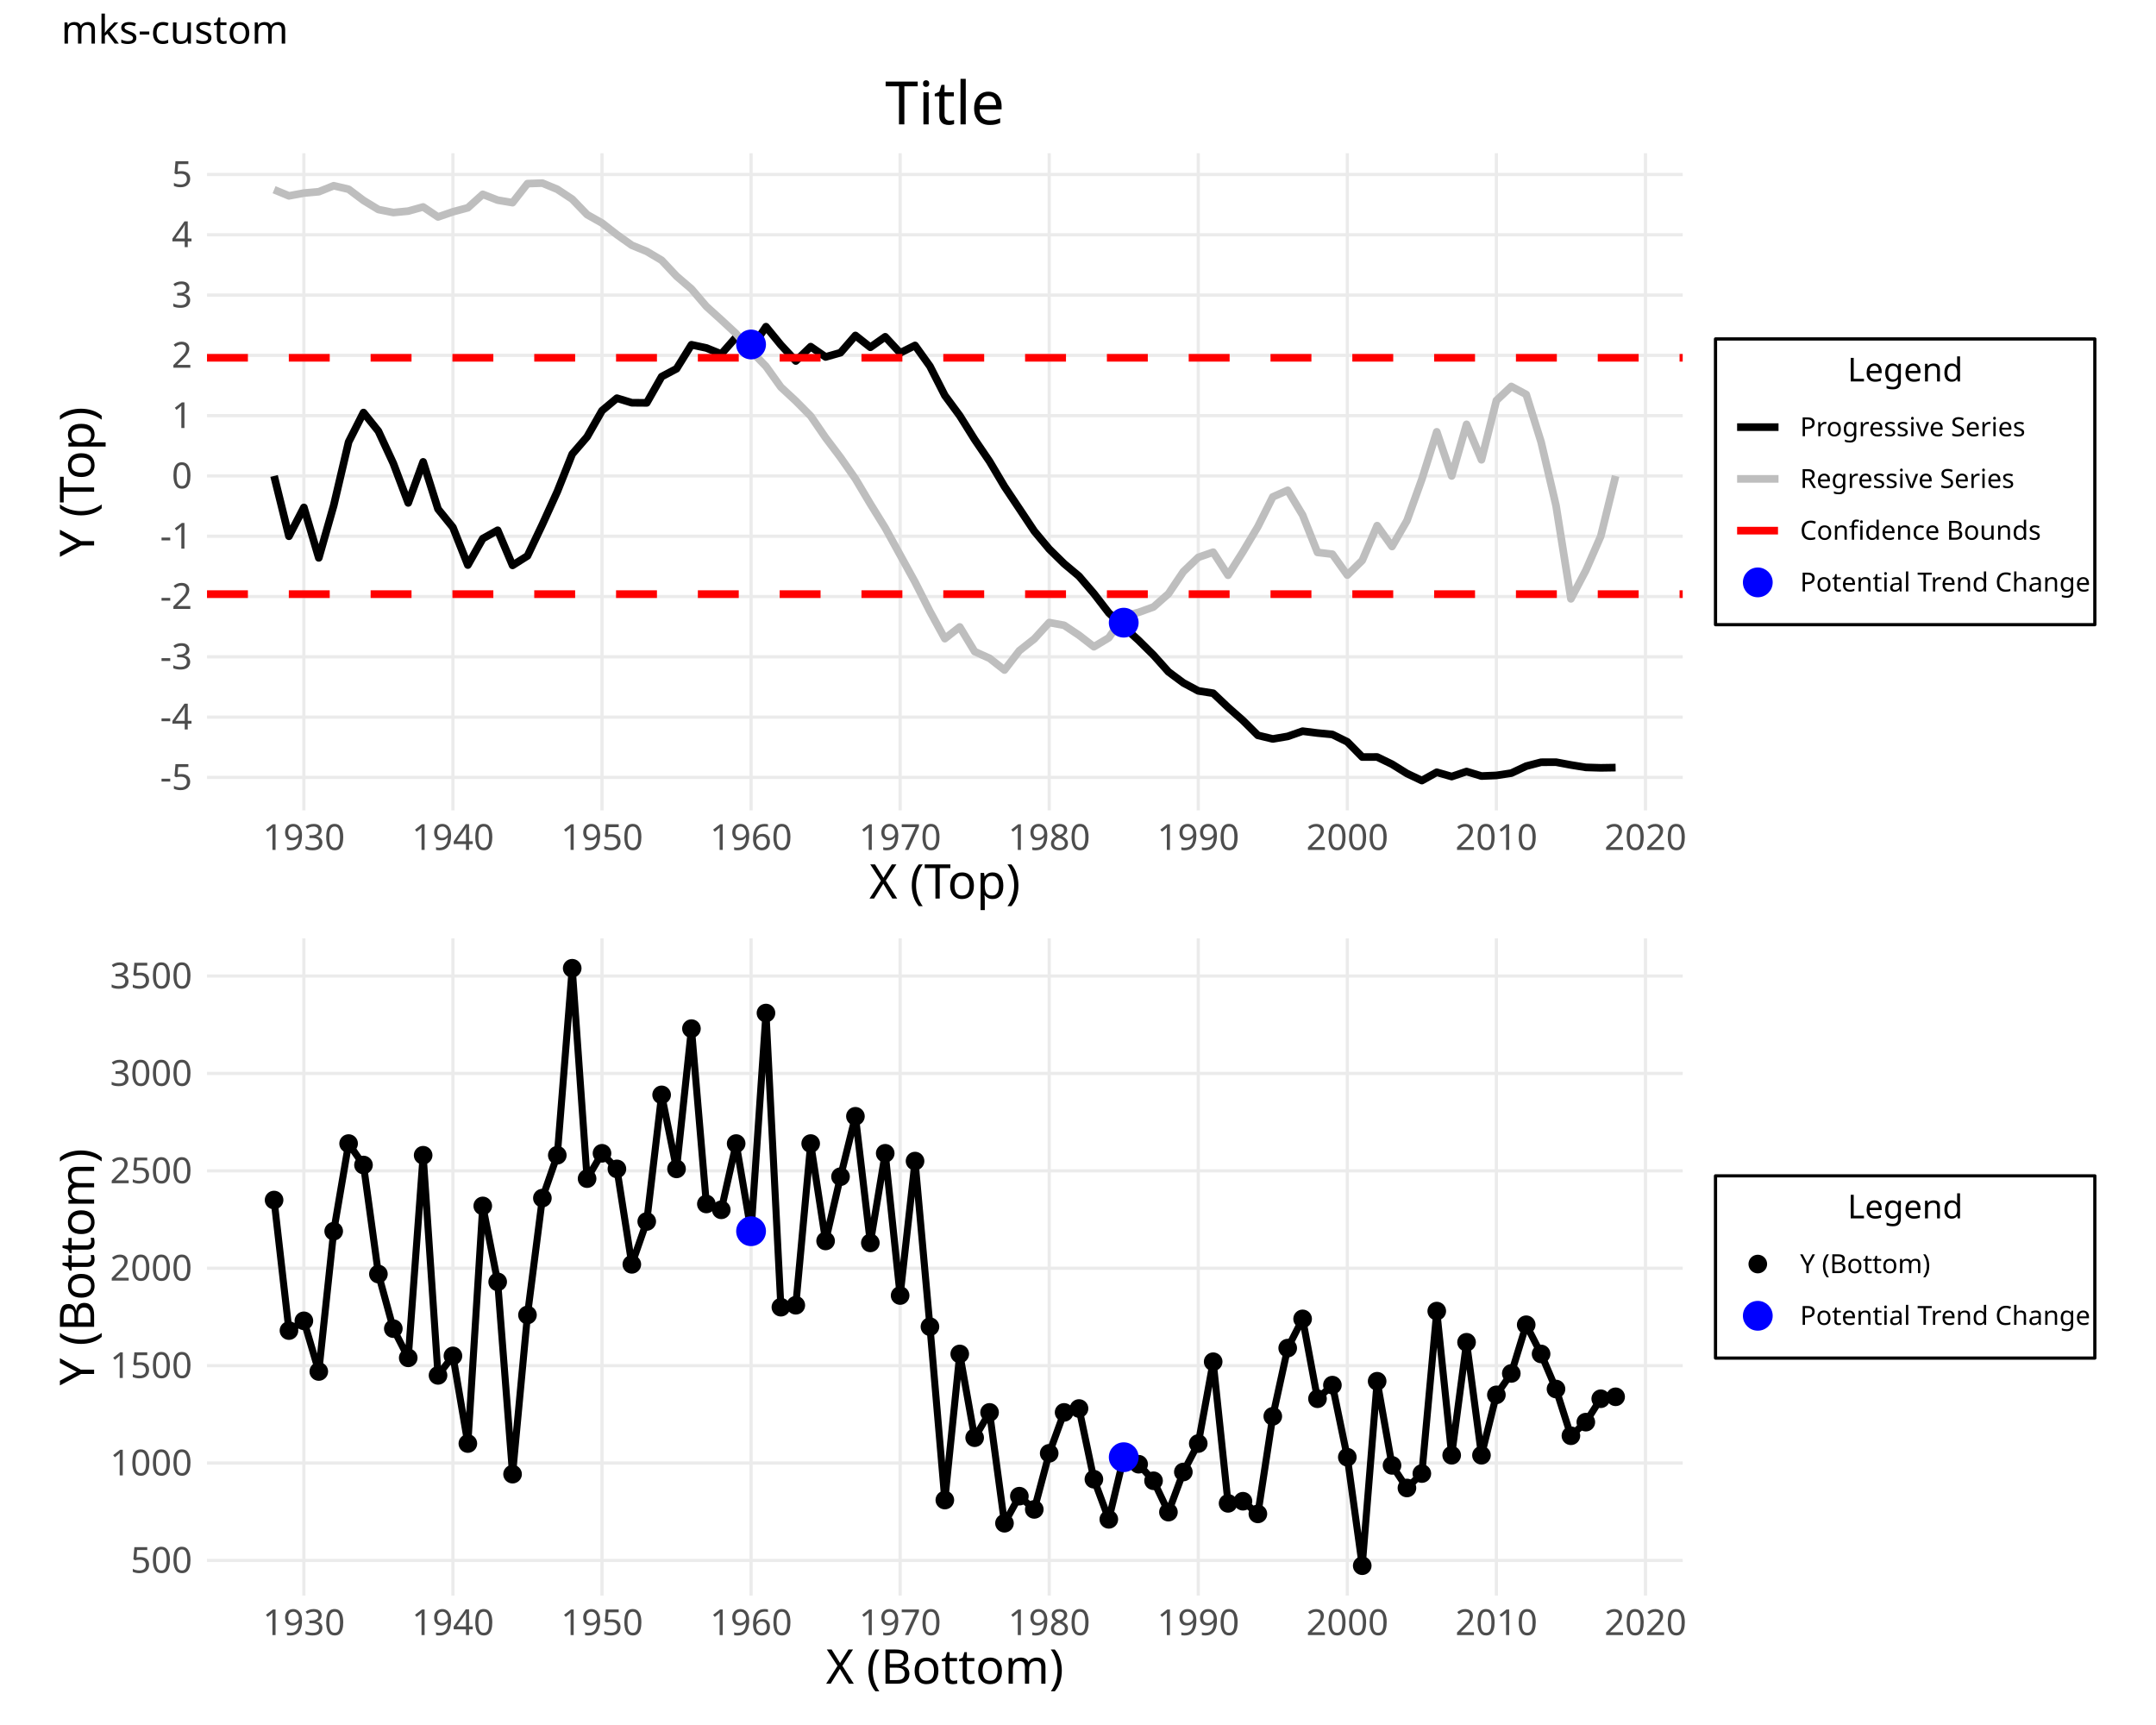
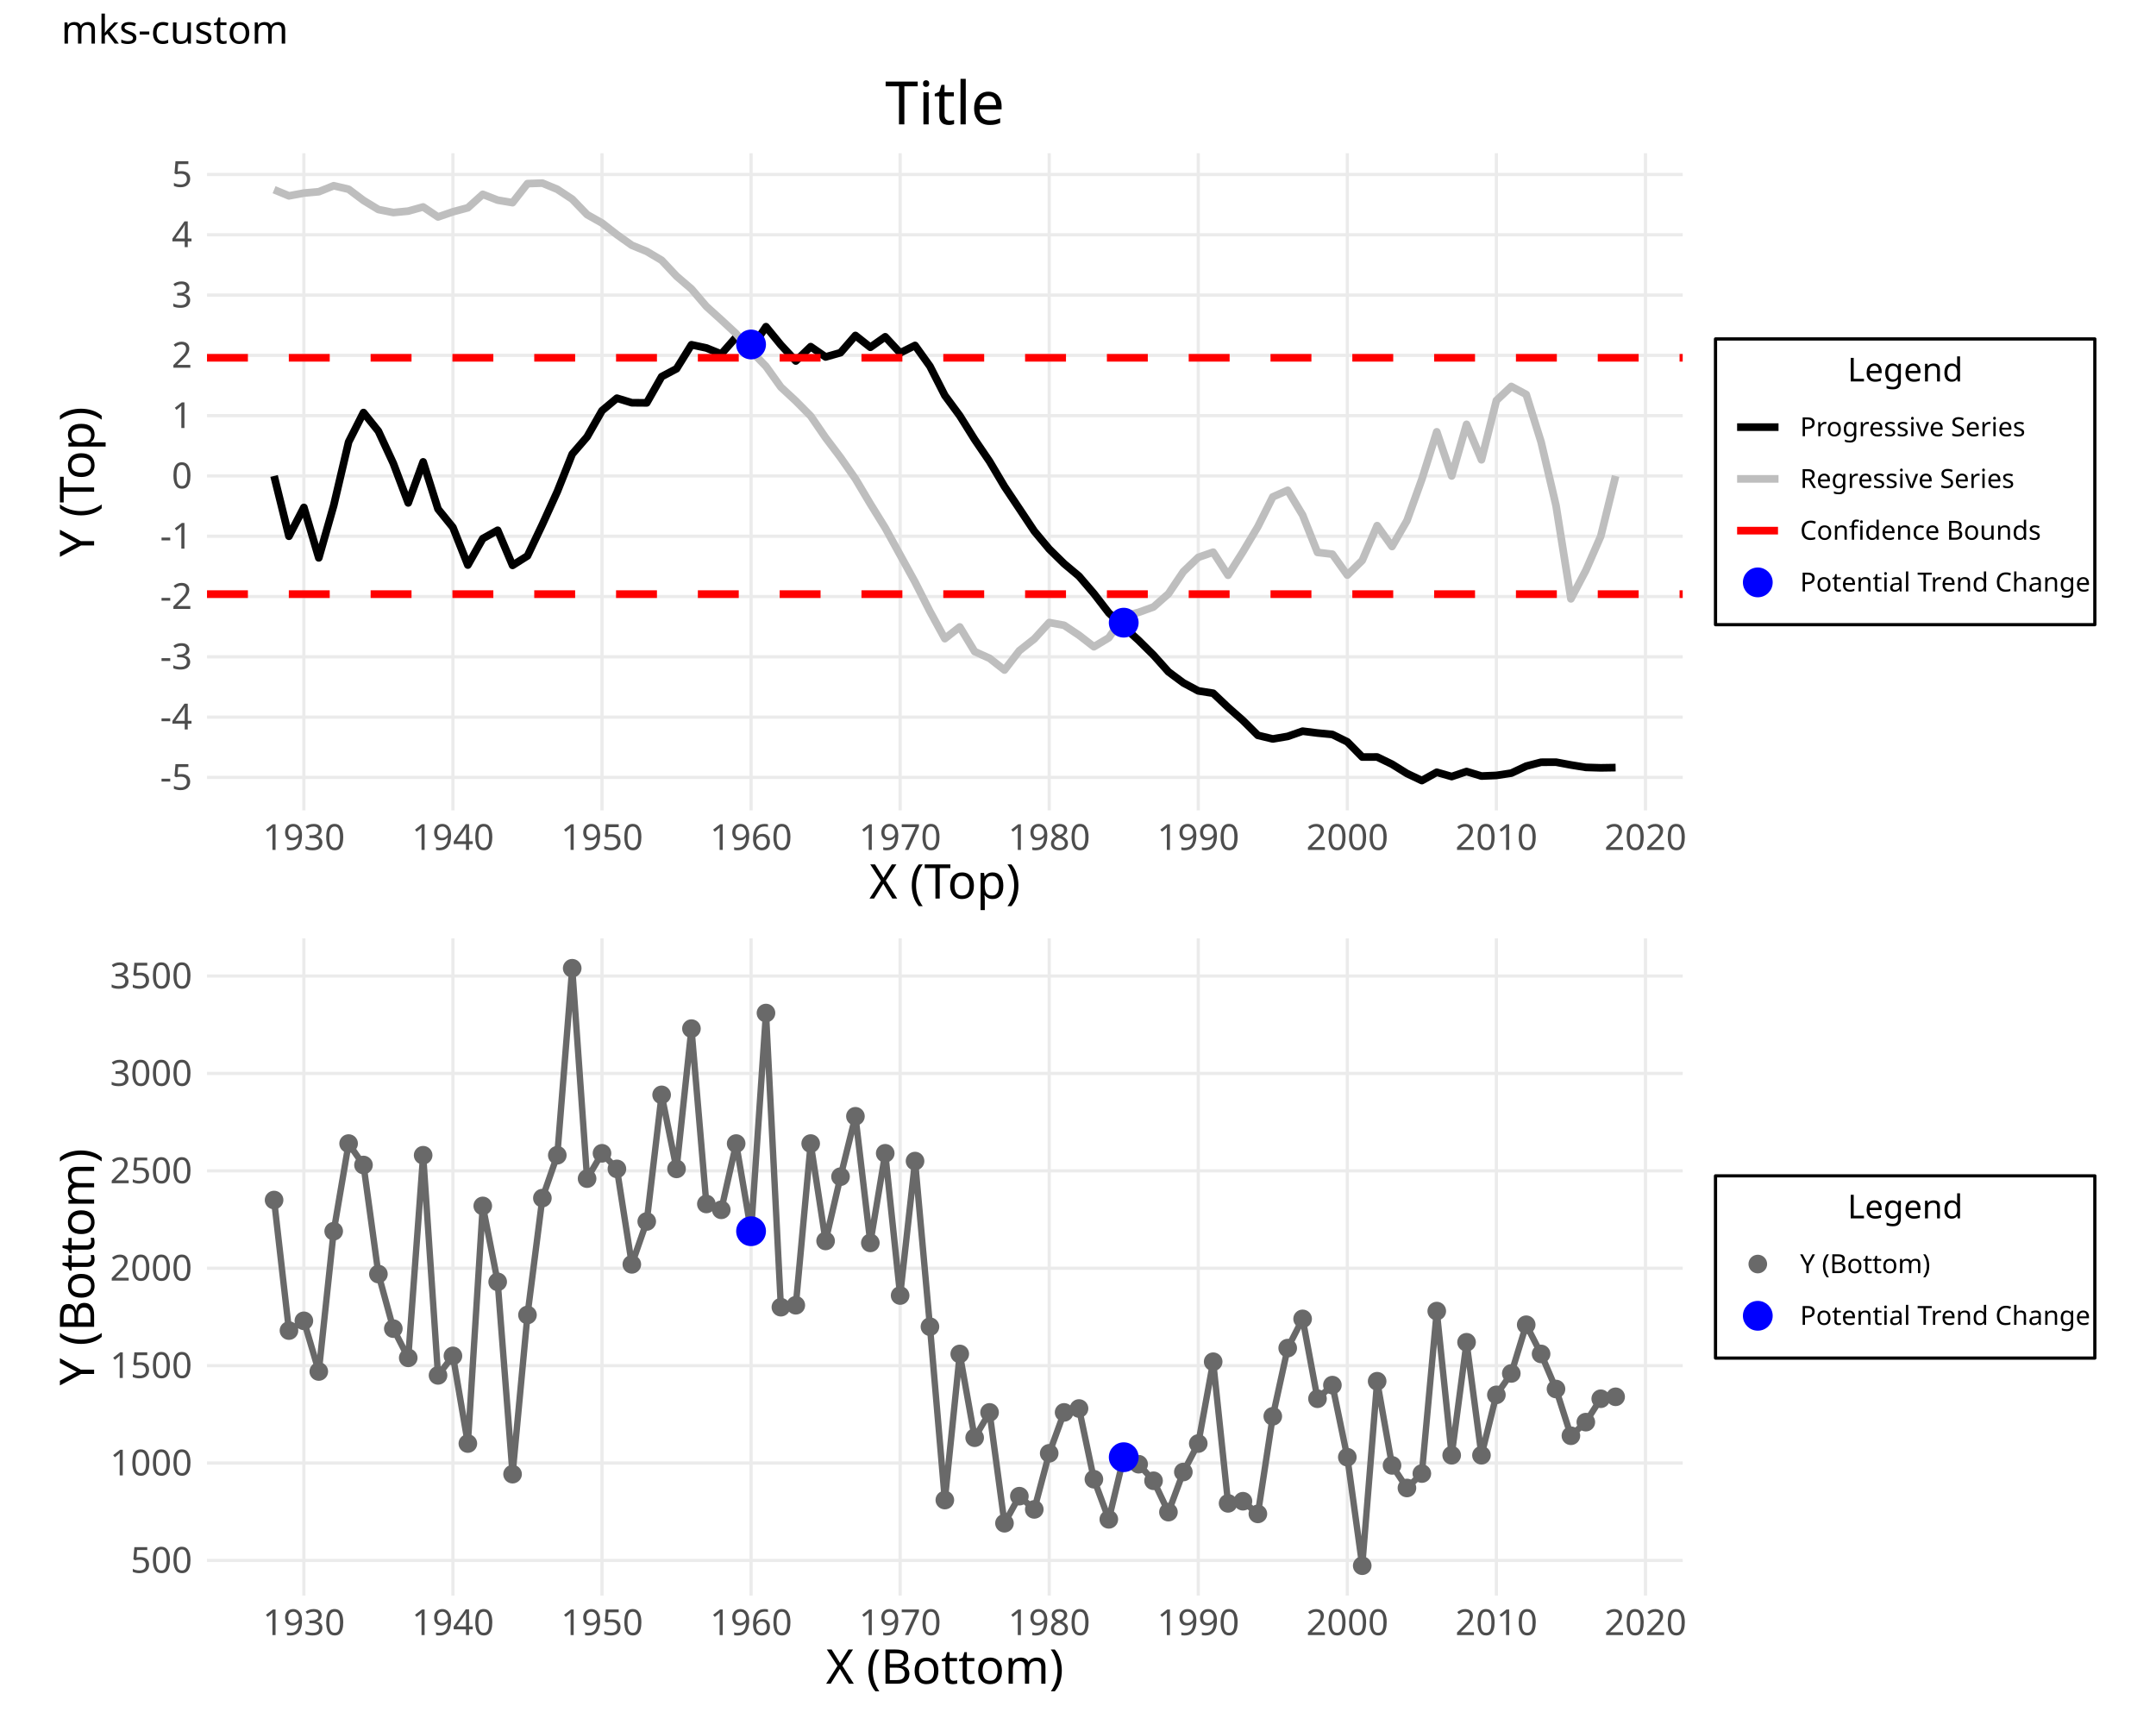
<svg xmlns="http://www.w3.org/2000/svg" class="svglite" data-engine-version="2.0" width="720.00pt" height="576.00pt" viewBox="0 0 720.00 576.00">
  <defs>
    <style type="text/css">
    .svglite line, .svglite polyline, .svglite polygon, .svglite path, .svglite rect, .svglite circle {
      fill: none;
      stroke: #000000;
      stroke-linecap: round;
      stroke-linejoin: round;
      stroke-miterlimit: 10.00;
    }
  </style>
  </defs>
  <rect width="100%" height="100%" style="stroke: none; fill: #FFFFFF;" />
  <defs>
    <clipPath id="cpMC4wMHw3MjAuMDB8MC4wMHw1NzYuMDA=">
      <rect x="0.00" y="0.00" width="720.00" height="576.00" />
    </clipPath>
  </defs>
  <g clip-path="url(#cpMC4wMHw3MjAuMDB8MC4wMHw1NzYuMDA=)">
    <rect x="0" y="0.00" width="720.00" height="576.00" style="stroke-width: 1.07; stroke: #FFFFFF; fill: #FFFFFF;" />
  </g>
  <defs>
    <clipPath id="cpNjkuMTN8NTYxLjk0fDUxLjE2fDUzMi43OQ==">
      <rect x="69.13" y="51.16" width="492.82" height="481.63" />
    </clipPath>
  </defs>
  <g clip-path="url(#cpNjkuMTN8NTYxLjk0fDUxLjE2fDUzMi43OQ==)">
</g>
  <g clip-path="url(#cpMC4wMHw3MjAuMDB8MC4wMHw1NzYuMDA=)">
</g>
  <defs>
    <clipPath id="cpNS40OHw3MTQuNTJ8MjIuNzh8MzA4LjM1">
      <rect x="5.48" y="22.78" width="709.04" height="285.57" />
    </clipPath>
  </defs>
  <g clip-path="url(#cpNS40OHw3MTQuNTJ8MjIuNzh8MzA4LjM1)">
    <rect x="5.48" y="22.78" width="709.04" height="285.57" style="stroke-width: 1.07; stroke: none; fill: #FFFFFF;" />
  </g>
  <g clip-path="url(#cpMC4wMHw3MjAuMDB8MC4wMHw1NzYuMDA=)">
</g>
  <defs>
    <clipPath id="cpNS40OHw3MTQuNTJ8MzA4LjM1fDU3MC41Mg==">
      <rect x="5.48" y="308.35" width="709.04" height="262.17" />
    </clipPath>
  </defs>
  <g clip-path="url(#cpNS40OHw3MTQuNTJ8MzA4LjM1fDU3MC41Mg==)">
    <rect x="5.48" y="308.35" width="709.04" height="262.17" style="stroke-width: 1.07; stroke: none; fill: #FFFFFF;" />
  </g>
  <g clip-path="url(#cpMC4wMHw3MjAuMDB8MC4wMHw1NzYuMDA=)">
</g>
  <defs>
    <clipPath id="cpNjkuMTN8NTYxLjk0fDUxLjE2fDI3MC42MQ==">
      <rect x="69.13" y="51.16" width="492.82" height="219.45" />
    </clipPath>
  </defs>
  <g clip-path="url(#cpNjkuMTN8NTYxLjk0fDUxLjE2fDI3MC42MQ==)">
    <polyline points="69.13,259.59 561.94,259.59 " style="stroke-width: 1.07; stroke: #EBEBEB; stroke-linecap: butt;" />
    <polyline points="69.13,239.46 561.94,239.46 " style="stroke-width: 1.07; stroke: #EBEBEB; stroke-linecap: butt;" />
    <polyline points="69.13,219.32 561.94,219.32 " style="stroke-width: 1.07; stroke: #EBEBEB; stroke-linecap: butt;" />
    <polyline points="69.13,199.19 561.94,199.19 " style="stroke-width: 1.07; stroke: #EBEBEB; stroke-linecap: butt;" />
    <polyline points="69.13,179.06 561.94,179.06 " style="stroke-width: 1.07; stroke: #EBEBEB; stroke-linecap: butt;" />
    <polyline points="69.13,158.93 561.94,158.93 " style="stroke-width: 1.07; stroke: #EBEBEB; stroke-linecap: butt;" />
    <polyline points="69.13,138.80 561.94,138.80 " style="stroke-width: 1.07; stroke: #EBEBEB; stroke-linecap: butt;" />
    <polyline points="69.13,118.66 561.94,118.66 " style="stroke-width: 1.07; stroke: #EBEBEB; stroke-linecap: butt;" />
    <polyline points="69.13,98.53 561.94,98.53 " style="stroke-width: 1.07; stroke: #EBEBEB; stroke-linecap: butt;" />
    <polyline points="69.13,78.40 561.94,78.40 " style="stroke-width: 1.07; stroke: #EBEBEB; stroke-linecap: butt;" />
    <polyline points="69.13,58.27 561.94,58.27 " style="stroke-width: 1.07; stroke: #EBEBEB; stroke-linecap: butt;" />
    <polyline points="101.48,270.61 101.48,51.16 " style="stroke-width: 1.07; stroke: #EBEBEB; stroke-linecap: butt;" />
    <polyline points="151.26,270.61 151.26,51.16 " style="stroke-width: 1.07; stroke: #EBEBEB; stroke-linecap: butt;" />
    <polyline points="201.04,270.61 201.04,51.16 " style="stroke-width: 1.07; stroke: #EBEBEB; stroke-linecap: butt;" />
    <polyline points="250.82,270.61 250.82,51.16 " style="stroke-width: 1.07; stroke: #EBEBEB; stroke-linecap: butt;" />
    <polyline points="300.60,270.61 300.60,51.16 " style="stroke-width: 1.07; stroke: #EBEBEB; stroke-linecap: butt;" />
    <polyline points="350.38,270.61 350.38,51.16 " style="stroke-width: 1.07; stroke: #EBEBEB; stroke-linecap: butt;" />
    <polyline points="400.16,270.61 400.16,51.16 " style="stroke-width: 1.07; stroke: #EBEBEB; stroke-linecap: butt;" />
    <polyline points="449.94,270.61 449.94,51.16 " style="stroke-width: 1.07; stroke: #EBEBEB; stroke-linecap: butt;" />
    <polyline points="499.72,270.61 499.72,51.16 " style="stroke-width: 1.07; stroke: #EBEBEB; stroke-linecap: butt;" />
    <polyline points="549.50,270.61 549.50,51.16 " style="stroke-width: 1.07; stroke: #EBEBEB; stroke-linecap: butt;" />
    <polyline points="91.53,158.93 96.50,179.06 101.48,169.44 106.46,186.28 111.44,168.79 116.42,147.58 121.39,137.76 126.37,143.98 131.35,154.73 136.33,167.93 141.31,154.23 146.28,169.97 151.26,176.12 156.24,188.68 161.22,179.85 166.20,177.06 171.17,188.78 176.15,185.62 181.13,175.13 186.11,164.15 191.09,151.63 196.06,145.87 201.04,137.13 206.02,132.96 211.00,134.48 215.98,134.52 220.95,125.77 225.93,123.13 230.91,115.12 235.89,116.19 240.87,118.21 245.84,112.57 250.82,116.51 255.80,109.09 260.78,115.18 265.76,120.54 270.73,115.75 275.71,119.19 280.69,117.77 285.67,112.02 290.65,115.96 295.62,112.46 300.60,117.84 305.58,115.35 310.56,122.30 315.53,132.05 320.51,138.80 325.49,146.76 330.47,154.07 335.45,162.46 340.42,169.88 345.40,177.36 350.38,183.33 355.36,188.22 360.34,192.40 365.31,198.20 370.29,204.66 375.27,209.30 380.25,213.83 385.23,218.76 390.20,224.32 395.18,228.02 400.16,230.69 405.14,231.48 410.12,236.20 415.09,240.59 420.07,245.54 425.05,246.74 430.03,245.89 435.01,244.15 439.98,244.77 444.96,245.25 449.94,247.71 454.92,252.78 459.90,252.77 464.87,255.18 469.85,258.28 474.83,260.64 479.81,257.87 484.79,259.30 489.76,257.62 494.74,259.13 499.72,258.92 504.70,258.16 509.68,255.82 514.65,254.52 519.63,254.50 524.61,255.43 529.59,256.24 534.57,256.39 539.54,256.31 " style="stroke-width: 2.56; stroke-linecap: butt;" />
    <polyline points="91.53,63.34 96.50,65.40 101.48,64.47 106.46,64.02 111.44,62.02 116.42,63.19 121.39,66.93 126.37,69.96 131.35,70.97 136.33,70.49 141.31,69.10 146.28,72.44 151.26,70.72 156.24,69.38 161.22,64.89 166.20,66.83 171.17,67.67 176.15,61.31 181.13,61.14 186.11,63.21 191.09,66.50 196.06,71.66 201.04,74.47 206.02,78.36 211.00,81.90 215.98,83.95 220.95,86.90 225.93,92.21 230.91,96.48 235.89,102.31 240.87,106.81 245.84,111.42 250.82,117.19 255.80,122.33 260.78,129.27 265.76,133.89 270.73,138.91 275.71,146.16 280.69,152.75 285.67,159.88 290.65,168.25 295.62,176.27 300.60,185.30 305.58,194.36 310.56,204.16 315.53,213.25 320.51,209.34 325.49,217.57 330.47,219.82 335.45,223.73 340.42,217.27 345.40,213.34 350.38,207.88 355.36,208.79 360.34,212.11 365.31,215.96 370.29,212.96 375.27,205.78 380.25,204.47 385.23,202.67 390.20,198.28 395.18,190.89 400.16,186.12 405.14,184.38 410.12,192.08 415.09,184.22 420.07,175.85 425.05,165.92 430.03,163.71 435.01,171.98 439.98,184.46 444.96,185.05 449.94,192.03 454.92,187.14 459.90,175.51 464.87,182.49 469.85,173.87 474.83,160.03 479.81,144.19 484.79,158.93 489.76,141.69 494.74,153.53 499.72,133.74 504.70,129.04 509.68,131.72 514.65,147.58 519.63,168.79 524.61,199.96 529.59,190.47 534.57,179.06 539.54,158.93 " style="stroke-width: 2.56; stroke: #BEBEBE; stroke-linecap: butt;" />
    <line x1="69.13" y1="198.39" x2="561.94" y2="198.39" style="stroke-width: 2.56; stroke: #FF0000; stroke-dasharray: 13.66,13.66; stroke-linecap: butt;" />
    <line x1="69.13" y1="119.47" x2="561.94" y2="119.47" style="stroke-width: 2.56; stroke: #FF0000; stroke-dasharray: 13.66,13.66; stroke-linecap: butt;" />
    <circle cx="250.82" cy="115.03" r="4.62" style="stroke-width: 0.71; stroke: #0000FF; fill: #0000FF;" />
    <circle cx="375.27" cy="207.92" r="4.62" style="stroke-width: 0.71; stroke: #0000FF; fill: #0000FF;" />
  </g>
  <g clip-path="url(#cpMC4wMHw3MjAuMDB8MC4wMHw1NzYuMDA=)">
    <text x="64.19" y="263.72" text-anchor="end" style="font-size: 12.00px; fill: #4D4D4D; font-family: sans;" textLength="10.67px" lengthAdjust="spacingAndGlyphs">-5</text>
    <text x="64.19" y="243.58" text-anchor="end" style="font-size: 12.00px; fill: #4D4D4D; font-family: sans;" textLength="10.67px" lengthAdjust="spacingAndGlyphs">-4</text>
    <text x="64.19" y="223.45" text-anchor="end" style="font-size: 12.00px; fill: #4D4D4D; font-family: sans;" textLength="10.67px" lengthAdjust="spacingAndGlyphs">-3</text>
    <text x="64.19" y="203.32" text-anchor="end" style="font-size: 12.00px; fill: #4D4D4D; font-family: sans;" textLength="10.67px" lengthAdjust="spacingAndGlyphs">-2</text>
    <text x="64.19" y="183.19" text-anchor="end" style="font-size: 12.00px; fill: #4D4D4D; font-family: sans;" textLength="10.67px" lengthAdjust="spacingAndGlyphs">-1</text>
    <text x="64.19" y="163.06" text-anchor="end" style="font-size: 12.00px; fill: #4D4D4D; font-family: sans;" textLength="6.67px" lengthAdjust="spacingAndGlyphs">0</text>
    <text x="64.19" y="142.93" text-anchor="end" style="font-size: 12.00px; fill: #4D4D4D; font-family: sans;" textLength="6.67px" lengthAdjust="spacingAndGlyphs">1</text>
    <text x="64.19" y="122.79" text-anchor="end" style="font-size: 12.00px; fill: #4D4D4D; font-family: sans;" textLength="6.67px" lengthAdjust="spacingAndGlyphs">2</text>
    <text x="64.19" y="102.66" text-anchor="end" style="font-size: 12.00px; fill: #4D4D4D; font-family: sans;" textLength="6.67px" lengthAdjust="spacingAndGlyphs">3</text>
    <text x="64.19" y="82.53" text-anchor="end" style="font-size: 12.00px; fill: #4D4D4D; font-family: sans;" textLength="6.67px" lengthAdjust="spacingAndGlyphs">4</text>
    <text x="64.19" y="62.40" text-anchor="end" style="font-size: 12.00px; fill: #4D4D4D; font-family: sans;" textLength="6.67px" lengthAdjust="spacingAndGlyphs">5</text>
    <text x="101.48" y="283.80" text-anchor="middle" style="font-size: 12.00px; fill: #4D4D4D; font-family: sans;" textLength="26.70px" lengthAdjust="spacingAndGlyphs">1930</text>
    <text x="151.26" y="283.80" text-anchor="middle" style="font-size: 12.00px; fill: #4D4D4D; font-family: sans;" textLength="26.70px" lengthAdjust="spacingAndGlyphs">1940</text>
    <text x="201.04" y="283.80" text-anchor="middle" style="font-size: 12.00px; fill: #4D4D4D; font-family: sans;" textLength="26.70px" lengthAdjust="spacingAndGlyphs">1950</text>
    <text x="250.82" y="283.80" text-anchor="middle" style="font-size: 12.00px; fill: #4D4D4D; font-family: sans;" textLength="26.70px" lengthAdjust="spacingAndGlyphs">1960</text>
    <text x="300.60" y="283.80" text-anchor="middle" style="font-size: 12.00px; fill: #4D4D4D; font-family: sans;" textLength="26.70px" lengthAdjust="spacingAndGlyphs">1970</text>
    <text x="350.38" y="283.80" text-anchor="middle" style="font-size: 12.00px; fill: #4D4D4D; font-family: sans;" textLength="26.70px" lengthAdjust="spacingAndGlyphs">1980</text>
    <text x="400.16" y="283.80" text-anchor="middle" style="font-size: 12.00px; fill: #4D4D4D; font-family: sans;" textLength="26.70px" lengthAdjust="spacingAndGlyphs">1990</text>
    <text x="449.94" y="283.80" text-anchor="middle" style="font-size: 12.00px; fill: #4D4D4D; font-family: sans;" textLength="26.70px" lengthAdjust="spacingAndGlyphs">2000</text>
    <text x="499.72" y="283.80" text-anchor="middle" style="font-size: 12.00px; fill: #4D4D4D; font-family: sans;" textLength="26.70px" lengthAdjust="spacingAndGlyphs">2010</text>
    <text x="549.50" y="283.80" text-anchor="middle" style="font-size: 12.00px; fill: #4D4D4D; font-family: sans;" textLength="26.70px" lengthAdjust="spacingAndGlyphs">2020</text>
    <text x="315.53" y="300.05" text-anchor="middle" style="font-size: 16.00px; font-family: sans;" textLength="53.35px" lengthAdjust="spacingAndGlyphs">X (Top)</text>
    <text transform="translate(31.43,160.89) rotate(-90)" text-anchor="middle" style="font-size: 16.00px; font-family: sans;" textLength="53.35px" lengthAdjust="spacingAndGlyphs">Y (Top)</text>
    <rect x="572.90" y="113.18" width="126.67" height="95.41" style="stroke-width: 0.75; fill: #FFFFFF;" />
    <rect x="572.90" y="113.18" width="126.67" height="95.41" style="stroke-width: 1.07; fill: #FFFFFF;" />
    <text x="636.24" y="127.37" text-anchor="middle" style="font-size: 11.00px; font-family: sans;" textLength="36.71px" lengthAdjust="spacingAndGlyphs">Legend</text>
    <line x1="580.11" y1="142.63" x2="593.94" y2="142.63" style="stroke-width: 2.56; stroke-linecap: butt;" />
    <line x1="580.11" y1="159.91" x2="593.94" y2="159.91" style="stroke-width: 2.56; stroke: #BEBEBE; stroke-linecap: butt;" />
    <line x1="580.11" y1="177.19" x2="593.94" y2="177.19" style="stroke-width: 2.56; stroke: #FF0000; stroke-dasharray: 13.66,13.66; stroke-linecap: butt;" />
    <circle cx="587.02" cy="194.47" r="4.62" style="stroke-width: 0.71; stroke: #0000FF; fill: #0000FF;" />
    <text x="601.14" y="145.66" style="font-size: 8.80px; font-family: sans;" textLength="73.87px" lengthAdjust="spacingAndGlyphs">Progressive Series</text>
    <text x="601.14" y="162.94" style="font-size: 8.80px; font-family: sans;" textLength="71.42px" lengthAdjust="spacingAndGlyphs">Regressive Series</text>
    <text x="601.14" y="180.22" style="font-size: 8.80px; font-family: sans;" textLength="76.82px" lengthAdjust="spacingAndGlyphs">Confidence Bounds</text>
    <text x="601.14" y="197.50" style="font-size: 8.80px; font-family: sans;" textLength="92.95px" lengthAdjust="spacingAndGlyphs">Potential Trend Change</text>
    <text x="315.53" y="41.53" text-anchor="middle" style="font-size: 20.00px; font-family: sans;" textLength="37.78px" lengthAdjust="spacingAndGlyphs">Title</text>
  </g>
  <defs>
    <clipPath id="cpNjkuMTN8NTYxLjk0fDMxMy4zM3w1MzIuNzk=">
      <rect x="69.13" y="313.33" width="492.82" height="219.45" />
    </clipPath>
  </defs>
  <g clip-path="url(#cpNjkuMTN8NTYxLjk0fDMxMy4zM3w1MzIuNzk=)">
    <polyline points="69.13,521.05 561.94,521.05 " style="stroke-width: 1.07; stroke: #EBEBEB; stroke-linecap: butt;" />
    <polyline points="69.13,488.53 561.94,488.53 " style="stroke-width: 1.07; stroke: #EBEBEB; stroke-linecap: butt;" />
    <polyline points="69.13,456.01 561.94,456.01 " style="stroke-width: 1.07; stroke: #EBEBEB; stroke-linecap: butt;" />
    <polyline points="69.13,423.48 561.94,423.48 " style="stroke-width: 1.07; stroke: #EBEBEB; stroke-linecap: butt;" />
    <polyline points="69.13,390.96 561.94,390.96 " style="stroke-width: 1.07; stroke: #EBEBEB; stroke-linecap: butt;" />
    <polyline points="69.13,358.43 561.94,358.43 " style="stroke-width: 1.07; stroke: #EBEBEB; stroke-linecap: butt;" />
    <polyline points="69.13,325.91 561.94,325.91 " style="stroke-width: 1.07; stroke: #EBEBEB; stroke-linecap: butt;" />
    <polyline points="101.48,532.79 101.48,313.33 " style="stroke-width: 1.07; stroke: #EBEBEB; stroke-linecap: butt;" />
    <polyline points="151.26,532.79 151.26,313.33 " style="stroke-width: 1.07; stroke: #EBEBEB; stroke-linecap: butt;" />
    <polyline points="201.04,532.79 201.04,313.33 " style="stroke-width: 1.07; stroke: #EBEBEB; stroke-linecap: butt;" />
    <polyline points="250.82,532.79 250.82,313.33 " style="stroke-width: 1.07; stroke: #EBEBEB; stroke-linecap: butt;" />
    <polyline points="300.60,532.79 300.60,313.33 " style="stroke-width: 1.07; stroke: #EBEBEB; stroke-linecap: butt;" />
    <polyline points="350.38,532.79 350.38,313.33 " style="stroke-width: 1.07; stroke: #EBEBEB; stroke-linecap: butt;" />
    <polyline points="400.16,532.79 400.16,313.33 " style="stroke-width: 1.07; stroke: #EBEBEB; stroke-linecap: butt;" />
    <polyline points="449.94,532.79 449.94,313.33 " style="stroke-width: 1.07; stroke: #EBEBEB; stroke-linecap: butt;" />
    <polyline points="499.72,532.79 499.72,313.33 " style="stroke-width: 1.07; stroke: #EBEBEB; stroke-linecap: butt;" />
    <polyline points="549.50,532.79 549.50,313.33 " style="stroke-width: 1.07; stroke: #EBEBEB; stroke-linecap: butt;" />
-     <circle cx="91.53" cy="400.71" r="2.76" style="stroke-width: 0.71; fill: #000000;" />
-     <circle cx="96.50" cy="444.30" r="2.76" style="stroke-width: 0.71; fill: #000000;" />
-     <circle cx="101.48" cy="441.04" r="2.76" style="stroke-width: 0.71; fill: #000000;" />
-     <circle cx="106.46" cy="457.96" r="2.76" style="stroke-width: 0.71; fill: #000000;" />
-     <circle cx="111.44" cy="411.12" r="2.76" style="stroke-width: 0.71; fill: #000000;" />
-     <circle cx="116.42" cy="381.85" r="2.76" style="stroke-width: 0.71; fill: #000000;" />
-     <circle cx="121.39" cy="389.01" r="2.76" style="stroke-width: 0.71; fill: #000000;" />
-     <circle cx="126.37" cy="425.43" r="2.76" style="stroke-width: 0.71; fill: #000000;" />
-     <circle cx="131.35" cy="443.65" r="2.76" style="stroke-width: 0.71; fill: #000000;" />
-     <circle cx="136.33" cy="453.40" r="2.76" style="stroke-width: 0.71; fill: #000000;" />
-     <circle cx="141.31" cy="385.75" r="2.76" style="stroke-width: 0.71; fill: #000000;" />
-     <circle cx="146.28" cy="459.26" r="2.76" style="stroke-width: 0.71; fill: #000000;" />
-     <circle cx="151.26" cy="452.75" r="2.76" style="stroke-width: 0.71; fill: #000000;" />
-     <circle cx="156.24" cy="482.02" r="2.76" style="stroke-width: 0.71; fill: #000000;" />
-     <circle cx="161.22" cy="402.67" r="2.76" style="stroke-width: 0.71; fill: #000000;" />
-     <circle cx="166.20" cy="428.03" r="2.76" style="stroke-width: 0.71; fill: #000000;" />
-     <circle cx="171.17" cy="492.24" r="2.76" style="stroke-width: 0.71; fill: #000000;" />
-     <circle cx="176.15" cy="439.09" r="2.76" style="stroke-width: 0.71; fill: #000000;" />
-     <circle cx="181.13" cy="400.06" r="2.76" style="stroke-width: 0.71; fill: #000000;" />
-     <circle cx="186.11" cy="385.75" r="2.76" style="stroke-width: 0.71; fill: #000000;" />
-     <circle cx="191.09" cy="323.31" r="2.76" style="stroke-width: 0.71; fill: #000000;" />
-     <circle cx="196.06" cy="393.56" r="2.76" style="stroke-width: 0.71; fill: #000000;" />
-     <circle cx="201.04" cy="385.10" r="2.76" style="stroke-width: 0.71; fill: #000000;" />
-     <circle cx="206.02" cy="390.31" r="2.76" style="stroke-width: 0.71; fill: #000000;" />
-     <circle cx="211.00" cy="422.18" r="2.76" style="stroke-width: 0.71; fill: #000000;" />
-     <circle cx="215.98" cy="407.87" r="2.76" style="stroke-width: 0.71; fill: #000000;" />
-     <circle cx="220.95" cy="365.59" r="2.76" style="stroke-width: 0.71; fill: #000000;" />
-     <circle cx="225.93" cy="390.31" r="2.76" style="stroke-width: 0.71; fill: #000000;" />
-     <circle cx="230.91" cy="343.47" r="2.76" style="stroke-width: 0.71; fill: #000000;" />
-     <circle cx="235.89" cy="402.02" r="2.76" style="stroke-width: 0.71; fill: #000000;" />
-     <circle cx="240.87" cy="403.97" r="2.76" style="stroke-width: 0.71; fill: #000000;" />
-     <circle cx="245.84" cy="381.85" r="2.76" style="stroke-width: 0.71; fill: #000000;" />
-     <circle cx="250.82" cy="411.12" r="2.76" style="stroke-width: 0.71; fill: #000000;" />
-     <circle cx="255.80" cy="338.27" r="2.76" style="stroke-width: 0.71; fill: #000000;" />
-     <circle cx="260.78" cy="436.49" r="2.76" style="stroke-width: 0.71; fill: #000000;" />
-     <circle cx="265.76" cy="435.84" r="2.76" style="stroke-width: 0.71; fill: #000000;" />
-     <circle cx="270.73" cy="381.85" r="2.76" style="stroke-width: 0.71; fill: #000000;" />
-     <circle cx="275.71" cy="414.37" r="2.76" style="stroke-width: 0.71; fill: #000000;" />
-     <circle cx="280.69" cy="392.91" r="2.76" style="stroke-width: 0.71; fill: #000000;" />
-     <circle cx="285.67" cy="372.74" r="2.76" style="stroke-width: 0.71; fill: #000000;" />
-     <circle cx="290.65" cy="415.02" r="2.76" style="stroke-width: 0.71; fill: #000000;" />
-     <circle cx="295.62" cy="385.10" r="2.76" style="stroke-width: 0.71; fill: #000000;" />
-     <circle cx="300.60" cy="432.59" r="2.76" style="stroke-width: 0.71; fill: #000000;" />
-     <circle cx="305.58" cy="387.70" r="2.76" style="stroke-width: 0.71; fill: #000000;" />
-     <circle cx="310.56" cy="443.00" r="2.76" style="stroke-width: 0.71; fill: #000000;" />
-     <circle cx="315.53" cy="500.89" r="2.76" style="stroke-width: 0.71; fill: #000000;" />
-     <circle cx="320.51" cy="452.10" r="2.76" style="stroke-width: 0.71; fill: #000000;" />
-     <circle cx="325.49" cy="480.07" r="2.76" style="stroke-width: 0.71; fill: #000000;" />
-     <circle cx="330.47" cy="471.62" r="2.76" style="stroke-width: 0.71; fill: #000000;" />
-     <circle cx="335.45" cy="508.63" r="2.76" style="stroke-width: 0.71; fill: #000000;" />
-     <circle cx="340.42" cy="499.59" r="2.76" style="stroke-width: 0.71; fill: #000000;" />
-     <circle cx="345.40" cy="504.01" r="2.76" style="stroke-width: 0.71; fill: #000000;" />
-     <circle cx="350.38" cy="485.28" r="2.76" style="stroke-width: 0.71; fill: #000000;" />
-     <circle cx="355.36" cy="471.62" r="2.76" style="stroke-width: 0.71; fill: #000000;" />
-     <circle cx="360.34" cy="470.32" r="2.76" style="stroke-width: 0.71; fill: #000000;" />
-     <circle cx="365.31" cy="493.93" r="2.76" style="stroke-width: 0.71; fill: #000000;" />
-     <circle cx="370.29" cy="507.33" r="2.76" style="stroke-width: 0.71; fill: #000000;" />
-     <circle cx="375.27" cy="486.58" r="2.76" style="stroke-width: 0.71; fill: #000000;" />
-     <circle cx="380.25" cy="488.92" r="2.76" style="stroke-width: 0.71; fill: #000000;" />
-     <circle cx="385.23" cy="494.45" r="2.76" style="stroke-width: 0.71; fill: #000000;" />
-     <circle cx="390.20" cy="504.92" r="2.76" style="stroke-width: 0.71; fill: #000000;" />
-     <circle cx="395.18" cy="491.52" r="2.76" style="stroke-width: 0.71; fill: #000000;" />
-     <circle cx="400.16" cy="482.02" r="2.76" style="stroke-width: 0.71; fill: #000000;" />
-     <circle cx="405.14" cy="454.70" r="2.76" style="stroke-width: 0.71; fill: #000000;" />
-     <circle cx="410.12" cy="501.99" r="2.76" style="stroke-width: 0.71; fill: #000000;" />
-     <circle cx="415.09" cy="501.28" r="2.76" style="stroke-width: 0.71; fill: #000000;" />
-     <circle cx="420.07" cy="505.51" r="2.76" style="stroke-width: 0.71; fill: #000000;" />
-     <circle cx="425.05" cy="472.92" r="2.76" style="stroke-width: 0.71; fill: #000000;" />
-     <circle cx="430.03" cy="450.15" r="2.76" style="stroke-width: 0.71; fill: #000000;" />
-     <circle cx="435.01" cy="440.39" r="2.76" style="stroke-width: 0.71; fill: #000000;" />
-     <circle cx="439.98" cy="467.06" r="2.76" style="stroke-width: 0.71; fill: #000000;" />
-     <circle cx="444.96" cy="462.51" r="2.76" style="stroke-width: 0.71; fill: #000000;" />
-     <circle cx="449.94" cy="486.58" r="2.76" style="stroke-width: 0.71; fill: #000000;" />
-     <circle cx="454.92" cy="522.81" r="2.76" style="stroke-width: 0.71; fill: #000000;" />
-     <circle cx="459.90" cy="461.21" r="2.76" style="stroke-width: 0.71; fill: #000000;" />
-     <circle cx="464.87" cy="489.31" r="2.76" style="stroke-width: 0.71; fill: #000000;" />
-     <circle cx="469.85" cy="496.86" r="2.76" style="stroke-width: 0.71; fill: #000000;" />
-     <circle cx="474.83" cy="492.04" r="2.76" style="stroke-width: 0.71; fill: #000000;" />
-     <circle cx="479.81" cy="437.79" r="2.76" style="stroke-width: 0.71; fill: #000000;" />
-     <circle cx="484.79" cy="485.93" r="2.76" style="stroke-width: 0.71; fill: #000000;" />
-     <circle cx="489.76" cy="448.20" r="2.76" style="stroke-width: 0.71; fill: #000000;" />
-     <circle cx="494.74" cy="485.93" r="2.76" style="stroke-width: 0.71; fill: #000000;" />
-     <circle cx="499.72" cy="465.76" r="2.76" style="stroke-width: 0.71; fill: #000000;" />
-     <circle cx="504.70" cy="458.61" r="2.76" style="stroke-width: 0.71; fill: #000000;" />
-     <circle cx="509.68" cy="442.35" r="2.76" style="stroke-width: 0.71; fill: #000000;" />
-     <circle cx="514.65" cy="452.10" r="2.76" style="stroke-width: 0.71; fill: #000000;" />
-     <circle cx="519.63" cy="463.81" r="2.76" style="stroke-width: 0.71; fill: #000000;" />
-     <circle cx="524.61" cy="479.42" r="2.76" style="stroke-width: 0.71; fill: #000000;" />
-     <circle cx="529.59" cy="474.87" r="2.76" style="stroke-width: 0.71; fill: #000000;" />
-     <circle cx="534.57" cy="467.06" r="2.76" style="stroke-width: 0.71; fill: #000000;" />
-     <circle cx="539.54" cy="466.41" r="2.76" style="stroke-width: 0.71; fill: #000000;" />
-     <polyline points="91.53,400.71 96.50,444.30 101.48,441.04 106.46,457.96 111.44,411.12 116.42,381.85 121.39,389.01 126.37,425.43 131.35,443.65 136.33,453.40 141.31,385.75 146.28,459.26 151.26,452.75 156.24,482.02 161.22,402.67 166.20,428.03 171.17,492.24 176.15,439.09 181.13,400.06 186.11,385.75 191.09,323.31 196.06,393.56 201.04,385.10 206.02,390.31 211.00,422.18 215.98,407.87 220.95,365.59 225.93,390.31 230.91,343.47 235.89,402.02 240.87,403.97 245.84,381.85 250.82,411.12 255.80,338.27 260.78,436.49 265.76,435.84 270.73,381.85 275.71,414.37 280.69,392.91 285.67,372.74 290.65,415.02 295.62,385.10 300.60,432.59 305.58,387.70 310.56,443.00 315.53,500.89 320.51,452.10 325.49,480.07 330.47,471.62 335.45,508.63 340.42,499.59 345.40,504.01 350.38,485.28 355.36,471.62 360.34,470.32 365.31,493.93 370.29,507.33 375.27,486.58 380.25,488.92 385.23,494.45 390.20,504.92 395.18,491.52 400.16,482.02 405.14,454.70 410.12,501.99 415.09,501.28 420.07,505.51 425.05,472.92 430.03,450.15 435.01,440.39 439.98,467.06 444.96,462.51 449.94,486.58 454.92,522.81 459.90,461.21 464.87,489.31 469.85,496.86 474.83,492.04 479.81,437.79 484.79,485.93 489.76,448.20 494.74,485.93 499.72,465.76 504.70,458.61 509.68,442.35 514.65,452.10 519.63,463.81 524.61,479.42 529.59,474.87 534.57,467.06 539.54,466.41 " style="stroke-width: 2.35; stroke-linecap: butt;" />
+     <circle cx="91.53" cy="400.71" r="2.76" style="stroke-width: 0.71; stroke: #696969; fill: #696969;" />
+     <circle cx="96.50" cy="444.30" r="2.76" style="stroke-width: 0.71; stroke: #696969; fill: #696969;" />
+     <circle cx="101.48" cy="441.04" r="2.76" style="stroke-width: 0.71; stroke: #696969; fill: #696969;" />
+     <circle cx="106.46" cy="457.96" r="2.76" style="stroke-width: 0.71; stroke: #696969; fill: #696969;" />
+     <circle cx="111.44" cy="411.12" r="2.76" style="stroke-width: 0.71; stroke: #696969; fill: #696969;" />
+     <circle cx="116.42" cy="381.85" r="2.76" style="stroke-width: 0.71; stroke: #696969; fill: #696969;" />
+     <circle cx="121.39" cy="389.01" r="2.76" style="stroke-width: 0.71; stroke: #696969; fill: #696969;" />
+     <circle cx="126.37" cy="425.43" r="2.76" style="stroke-width: 0.71; stroke: #696969; fill: #696969;" />
+     <circle cx="131.35" cy="443.65" r="2.76" style="stroke-width: 0.71; stroke: #696969; fill: #696969;" />
+     <circle cx="136.33" cy="453.40" r="2.76" style="stroke-width: 0.71; stroke: #696969; fill: #696969;" />
+     <circle cx="141.31" cy="385.75" r="2.76" style="stroke-width: 0.71; stroke: #696969; fill: #696969;" />
+     <circle cx="146.28" cy="459.26" r="2.76" style="stroke-width: 0.71; stroke: #696969; fill: #696969;" />
+     <circle cx="151.26" cy="452.75" r="2.76" style="stroke-width: 0.71; stroke: #696969; fill: #696969;" />
+     <circle cx="156.24" cy="482.02" r="2.76" style="stroke-width: 0.71; stroke: #696969; fill: #696969;" />
+     <circle cx="161.22" cy="402.67" r="2.76" style="stroke-width: 0.71; stroke: #696969; fill: #696969;" />
+     <circle cx="166.20" cy="428.03" r="2.76" style="stroke-width: 0.71; stroke: #696969; fill: #696969;" />
+     <circle cx="171.17" cy="492.24" r="2.76" style="stroke-width: 0.71; stroke: #696969; fill: #696969;" />
+     <circle cx="176.15" cy="439.09" r="2.76" style="stroke-width: 0.71; stroke: #696969; fill: #696969;" />
+     <circle cx="181.13" cy="400.06" r="2.76" style="stroke-width: 0.71; stroke: #696969; fill: #696969;" />
+     <circle cx="186.11" cy="385.75" r="2.76" style="stroke-width: 0.71; stroke: #696969; fill: #696969;" />
+     <circle cx="191.09" cy="323.31" r="2.76" style="stroke-width: 0.71; stroke: #696969; fill: #696969;" />
+     <circle cx="196.06" cy="393.56" r="2.76" style="stroke-width: 0.71; stroke: #696969; fill: #696969;" />
+     <circle cx="201.04" cy="385.10" r="2.76" style="stroke-width: 0.71; stroke: #696969; fill: #696969;" />
+     <circle cx="206.02" cy="390.31" r="2.76" style="stroke-width: 0.71; stroke: #696969; fill: #696969;" />
+     <circle cx="211.00" cy="422.18" r="2.76" style="stroke-width: 0.71; stroke: #696969; fill: #696969;" />
+     <circle cx="215.98" cy="407.87" r="2.76" style="stroke-width: 0.71; stroke: #696969; fill: #696969;" />
+     <circle cx="220.95" cy="365.59" r="2.76" style="stroke-width: 0.71; stroke: #696969; fill: #696969;" />
+     <circle cx="225.93" cy="390.31" r="2.76" style="stroke-width: 0.71; stroke: #696969; fill: #696969;" />
+     <circle cx="230.91" cy="343.47" r="2.76" style="stroke-width: 0.71; stroke: #696969; fill: #696969;" />
+     <circle cx="235.89" cy="402.02" r="2.76" style="stroke-width: 0.71; stroke: #696969; fill: #696969;" />
+     <circle cx="240.87" cy="403.97" r="2.76" style="stroke-width: 0.71; stroke: #696969; fill: #696969;" />
+     <circle cx="245.84" cy="381.85" r="2.76" style="stroke-width: 0.71; stroke: #696969; fill: #696969;" />
+     <circle cx="250.82" cy="411.12" r="2.76" style="stroke-width: 0.71; stroke: #696969; fill: #696969;" />
+     <circle cx="255.80" cy="338.27" r="2.76" style="stroke-width: 0.71; stroke: #696969; fill: #696969;" />
+     <circle cx="260.78" cy="436.49" r="2.76" style="stroke-width: 0.71; stroke: #696969; fill: #696969;" />
+     <circle cx="265.76" cy="435.84" r="2.76" style="stroke-width: 0.71; stroke: #696969; fill: #696969;" />
+     <circle cx="270.73" cy="381.85" r="2.76" style="stroke-width: 0.71; stroke: #696969; fill: #696969;" />
+     <circle cx="275.71" cy="414.37" r="2.76" style="stroke-width: 0.71; stroke: #696969; fill: #696969;" />
+     <circle cx="280.69" cy="392.91" r="2.76" style="stroke-width: 0.71; stroke: #696969; fill: #696969;" />
+     <circle cx="285.67" cy="372.74" r="2.76" style="stroke-width: 0.71; stroke: #696969; fill: #696969;" />
+     <circle cx="290.65" cy="415.02" r="2.76" style="stroke-width: 0.71; stroke: #696969; fill: #696969;" />
+     <circle cx="295.62" cy="385.10" r="2.76" style="stroke-width: 0.71; stroke: #696969; fill: #696969;" />
+     <circle cx="300.60" cy="432.59" r="2.76" style="stroke-width: 0.71; stroke: #696969; fill: #696969;" />
+     <circle cx="305.58" cy="387.70" r="2.76" style="stroke-width: 0.71; stroke: #696969; fill: #696969;" />
+     <circle cx="310.56" cy="443.00" r="2.76" style="stroke-width: 0.71; stroke: #696969; fill: #696969;" />
+     <circle cx="315.53" cy="500.89" r="2.76" style="stroke-width: 0.71; stroke: #696969; fill: #696969;" />
+     <circle cx="320.51" cy="452.10" r="2.76" style="stroke-width: 0.71; stroke: #696969; fill: #696969;" />
+     <circle cx="325.49" cy="480.07" r="2.76" style="stroke-width: 0.71; stroke: #696969; fill: #696969;" />
+     <circle cx="330.47" cy="471.62" r="2.76" style="stroke-width: 0.71; stroke: #696969; fill: #696969;" />
+     <circle cx="335.45" cy="508.63" r="2.76" style="stroke-width: 0.71; stroke: #696969; fill: #696969;" />
+     <circle cx="340.42" cy="499.59" r="2.76" style="stroke-width: 0.71; stroke: #696969; fill: #696969;" />
+     <circle cx="345.40" cy="504.01" r="2.76" style="stroke-width: 0.71; stroke: #696969; fill: #696969;" />
+     <circle cx="350.38" cy="485.28" r="2.76" style="stroke-width: 0.71; stroke: #696969; fill: #696969;" />
+     <circle cx="355.36" cy="471.62" r="2.76" style="stroke-width: 0.71; stroke: #696969; fill: #696969;" />
+     <circle cx="360.34" cy="470.32" r="2.76" style="stroke-width: 0.71; stroke: #696969; fill: #696969;" />
+     <circle cx="365.31" cy="493.93" r="2.76" style="stroke-width: 0.71; stroke: #696969; fill: #696969;" />
+     <circle cx="370.29" cy="507.33" r="2.76" style="stroke-width: 0.71; stroke: #696969; fill: #696969;" />
+     <circle cx="375.27" cy="486.58" r="2.76" style="stroke-width: 0.71; stroke: #696969; fill: #696969;" />
+     <circle cx="380.25" cy="488.92" r="2.76" style="stroke-width: 0.71; stroke: #696969; fill: #696969;" />
+     <circle cx="385.23" cy="494.45" r="2.76" style="stroke-width: 0.71; stroke: #696969; fill: #696969;" />
+     <circle cx="390.20" cy="504.92" r="2.76" style="stroke-width: 0.71; stroke: #696969; fill: #696969;" />
+     <circle cx="395.18" cy="491.52" r="2.76" style="stroke-width: 0.71; stroke: #696969; fill: #696969;" />
+     <circle cx="400.16" cy="482.02" r="2.76" style="stroke-width: 0.71; stroke: #696969; fill: #696969;" />
+     <circle cx="405.14" cy="454.70" r="2.76" style="stroke-width: 0.71; stroke: #696969; fill: #696969;" />
+     <circle cx="410.12" cy="501.99" r="2.76" style="stroke-width: 0.71; stroke: #696969; fill: #696969;" />
+     <circle cx="415.09" cy="501.28" r="2.76" style="stroke-width: 0.71; stroke: #696969; fill: #696969;" />
+     <circle cx="420.07" cy="505.51" r="2.76" style="stroke-width: 0.71; stroke: #696969; fill: #696969;" />
+     <circle cx="425.05" cy="472.92" r="2.76" style="stroke-width: 0.71; stroke: #696969; fill: #696969;" />
+     <circle cx="430.03" cy="450.15" r="2.76" style="stroke-width: 0.71; stroke: #696969; fill: #696969;" />
+     <circle cx="435.01" cy="440.39" r="2.76" style="stroke-width: 0.71; stroke: #696969; fill: #696969;" />
+     <circle cx="439.98" cy="467.06" r="2.76" style="stroke-width: 0.71; stroke: #696969; fill: #696969;" />
+     <circle cx="444.96" cy="462.51" r="2.76" style="stroke-width: 0.71; stroke: #696969; fill: #696969;" />
+     <circle cx="449.94" cy="486.58" r="2.76" style="stroke-width: 0.71; stroke: #696969; fill: #696969;" />
+     <circle cx="454.92" cy="522.81" r="2.76" style="stroke-width: 0.71; stroke: #696969; fill: #696969;" />
+     <circle cx="459.90" cy="461.21" r="2.76" style="stroke-width: 0.71; stroke: #696969; fill: #696969;" />
+     <circle cx="464.87" cy="489.31" r="2.76" style="stroke-width: 0.71; stroke: #696969; fill: #696969;" />
+     <circle cx="469.85" cy="496.86" r="2.76" style="stroke-width: 0.71; stroke: #696969; fill: #696969;" />
+     <circle cx="474.83" cy="492.04" r="2.76" style="stroke-width: 0.71; stroke: #696969; fill: #696969;" />
+     <circle cx="479.81" cy="437.79" r="2.76" style="stroke-width: 0.71; stroke: #696969; fill: #696969;" />
+     <circle cx="484.79" cy="485.93" r="2.76" style="stroke-width: 0.71; stroke: #696969; fill: #696969;" />
+     <circle cx="489.76" cy="448.20" r="2.76" style="stroke-width: 0.71; stroke: #696969; fill: #696969;" />
+     <circle cx="494.74" cy="485.93" r="2.76" style="stroke-width: 0.71; stroke: #696969; fill: #696969;" />
+     <circle cx="499.72" cy="465.76" r="2.76" style="stroke-width: 0.71; stroke: #696969; fill: #696969;" />
+     <circle cx="504.70" cy="458.61" r="2.76" style="stroke-width: 0.71; stroke: #696969; fill: #696969;" />
+     <circle cx="509.68" cy="442.35" r="2.76" style="stroke-width: 0.71; stroke: #696969; fill: #696969;" />
+     <circle cx="514.65" cy="452.10" r="2.76" style="stroke-width: 0.71; stroke: #696969; fill: #696969;" />
+     <circle cx="519.63" cy="463.81" r="2.76" style="stroke-width: 0.71; stroke: #696969; fill: #696969;" />
+     <circle cx="524.61" cy="479.42" r="2.76" style="stroke-width: 0.71; stroke: #696969; fill: #696969;" />
+     <circle cx="529.59" cy="474.87" r="2.76" style="stroke-width: 0.71; stroke: #696969; fill: #696969;" />
+     <circle cx="534.57" cy="467.06" r="2.76" style="stroke-width: 0.71; stroke: #696969; fill: #696969;" />
+     <circle cx="539.54" cy="466.41" r="2.76" style="stroke-width: 0.71; stroke: #696969; fill: #696969;" />
+     <polyline points="91.53,400.71 96.50,444.30 101.48,441.04 106.46,457.96 111.44,411.12 116.42,381.85 121.39,389.01 126.37,425.43 131.35,443.65 136.33,453.40 141.31,385.75 146.28,459.26 151.26,452.75 156.24,482.02 161.22,402.67 166.20,428.03 171.17,492.24 176.15,439.09 181.13,400.06 186.11,385.75 191.09,323.31 196.06,393.56 201.04,385.10 206.02,390.31 211.00,422.18 215.98,407.87 220.95,365.59 225.93,390.31 230.91,343.47 235.89,402.02 240.87,403.97 245.84,381.85 250.82,411.12 255.80,338.27 260.78,436.49 265.76,435.84 270.73,381.85 275.71,414.37 280.69,392.91 285.67,372.74 290.65,415.02 295.62,385.10 300.60,432.59 305.58,387.70 310.56,443.00 315.53,500.89 320.51,452.10 325.49,480.07 330.47,471.62 335.45,508.63 340.42,499.59 345.40,504.01 350.38,485.28 355.36,471.62 360.34,470.32 365.31,493.93 370.29,507.33 375.27,486.58 380.25,488.92 385.23,494.45 390.20,504.92 395.18,491.52 400.16,482.02 405.14,454.70 410.12,501.99 415.09,501.28 420.07,505.51 425.05,472.92 430.03,450.15 435.01,440.39 439.98,467.06 444.96,462.51 449.94,486.58 454.92,522.81 459.90,461.21 464.87,489.31 469.85,496.86 474.83,492.04 479.81,437.79 484.79,485.93 489.76,448.20 494.74,485.93 499.72,465.76 504.70,458.61 509.68,442.35 514.65,452.10 519.63,463.81 524.61,479.42 529.59,474.87 534.57,467.06 539.54,466.41 " style="stroke-width: 2.13; stroke: #696969; stroke-linecap: butt;" />
    <circle cx="250.82" cy="411.12" r="4.62" style="stroke-width: 0.71; stroke: #0000FF; fill: #0000FF;" />
    <circle cx="375.27" cy="486.58" r="4.62" style="stroke-width: 0.71; stroke: #0000FF; fill: #0000FF;" />
  </g>
  <g clip-path="url(#cpMC4wMHw3MjAuMDB8MC4wMHw1NzYuMDA=)">
    <text x="64.19" y="525.18" text-anchor="end" style="font-size: 12.00px; fill: #4D4D4D; font-family: sans;" textLength="20.02px" lengthAdjust="spacingAndGlyphs">500</text>
    <text x="64.19" y="492.66" text-anchor="end" style="font-size: 12.00px; fill: #4D4D4D; font-family: sans;" textLength="26.70px" lengthAdjust="spacingAndGlyphs">1000</text>
    <text x="64.19" y="460.13" text-anchor="end" style="font-size: 12.00px; fill: #4D4D4D; font-family: sans;" textLength="26.70px" lengthAdjust="spacingAndGlyphs">1500</text>
    <text x="64.19" y="427.61" text-anchor="end" style="font-size: 12.00px; fill: #4D4D4D; font-family: sans;" textLength="26.70px" lengthAdjust="spacingAndGlyphs">2000</text>
    <text x="64.19" y="395.09" text-anchor="end" style="font-size: 12.00px; fill: #4D4D4D; font-family: sans;" textLength="26.70px" lengthAdjust="spacingAndGlyphs">2500</text>
    <text x="64.19" y="362.56" text-anchor="end" style="font-size: 12.00px; fill: #4D4D4D; font-family: sans;" textLength="26.70px" lengthAdjust="spacingAndGlyphs">3000</text>
    <text x="64.19" y="330.04" text-anchor="end" style="font-size: 12.00px; fill: #4D4D4D; font-family: sans;" textLength="26.70px" lengthAdjust="spacingAndGlyphs">3500</text>
    <text x="101.48" y="545.98" text-anchor="middle" style="font-size: 12.00px; fill: #4D4D4D; font-family: sans;" textLength="26.70px" lengthAdjust="spacingAndGlyphs">1930</text>
    <text x="151.26" y="545.98" text-anchor="middle" style="font-size: 12.00px; fill: #4D4D4D; font-family: sans;" textLength="26.70px" lengthAdjust="spacingAndGlyphs">1940</text>
    <text x="201.04" y="545.98" text-anchor="middle" style="font-size: 12.00px; fill: #4D4D4D; font-family: sans;" textLength="26.70px" lengthAdjust="spacingAndGlyphs">1950</text>
    <text x="250.82" y="545.98" text-anchor="middle" style="font-size: 12.00px; fill: #4D4D4D; font-family: sans;" textLength="26.70px" lengthAdjust="spacingAndGlyphs">1960</text>
    <text x="300.60" y="545.98" text-anchor="middle" style="font-size: 12.00px; fill: #4D4D4D; font-family: sans;" textLength="26.70px" lengthAdjust="spacingAndGlyphs">1970</text>
    <text x="350.38" y="545.98" text-anchor="middle" style="font-size: 12.00px; fill: #4D4D4D; font-family: sans;" textLength="26.70px" lengthAdjust="spacingAndGlyphs">1980</text>
    <text x="400.16" y="545.98" text-anchor="middle" style="font-size: 12.00px; fill: #4D4D4D; font-family: sans;" textLength="26.70px" lengthAdjust="spacingAndGlyphs">1990</text>
    <text x="449.94" y="545.98" text-anchor="middle" style="font-size: 12.00px; fill: #4D4D4D; font-family: sans;" textLength="26.70px" lengthAdjust="spacingAndGlyphs">2000</text>
    <text x="499.72" y="545.98" text-anchor="middle" style="font-size: 12.00px; fill: #4D4D4D; font-family: sans;" textLength="26.70px" lengthAdjust="spacingAndGlyphs">2010</text>
    <text x="549.50" y="545.98" text-anchor="middle" style="font-size: 12.00px; fill: #4D4D4D; font-family: sans;" textLength="26.70px" lengthAdjust="spacingAndGlyphs">2020</text>
    <text x="315.53" y="562.22" text-anchor="middle" style="font-size: 16.00px; font-family: sans;" textLength="76.47px" lengthAdjust="spacingAndGlyphs">X (Bottom)</text>
    <text transform="translate(31.43,423.06) rotate(-90)" text-anchor="middle" style="font-size: 16.00px; font-family: sans;" textLength="76.47px" lengthAdjust="spacingAndGlyphs">Y (Bottom)</text>
    <rect x="572.90" y="392.63" width="126.67" height="60.85" style="stroke-width: 0.75; fill: #FFFFFF;" />
    <rect x="572.90" y="392.63" width="126.67" height="60.85" style="stroke-width: 1.07; fill: #FFFFFF;" />
    <text x="636.24" y="406.82" text-anchor="middle" style="font-size: 11.00px; font-family: sans;" textLength="36.71px" lengthAdjust="spacingAndGlyphs">Legend</text>
-     <circle cx="587.02" cy="422.08" r="2.76" style="stroke-width: 0.71; fill: #000000;" />
+     <circle cx="587.02" cy="422.08" r="2.76" style="stroke-width: 0.71; stroke: #696969; fill: #696969;" />
    <circle cx="587.02" cy="439.36" r="4.62" style="stroke-width: 0.71; stroke: #0000FF; fill: #0000FF;" />
    <text x="601.14" y="425.11" style="font-size: 8.80px; font-family: sans;" textLength="42.06px" lengthAdjust="spacingAndGlyphs">Y (Bottom)</text>
    <text x="601.14" y="442.39" style="font-size: 8.80px; font-family: sans;" textLength="92.95px" lengthAdjust="spacingAndGlyphs">Potential Trend Change</text>
    <text x="20.42" y="14.56" style="font-size: 13.20px; font-family: sans;" textLength="71.17px" lengthAdjust="spacingAndGlyphs">mks-custom</text>
  </g>
</svg>
